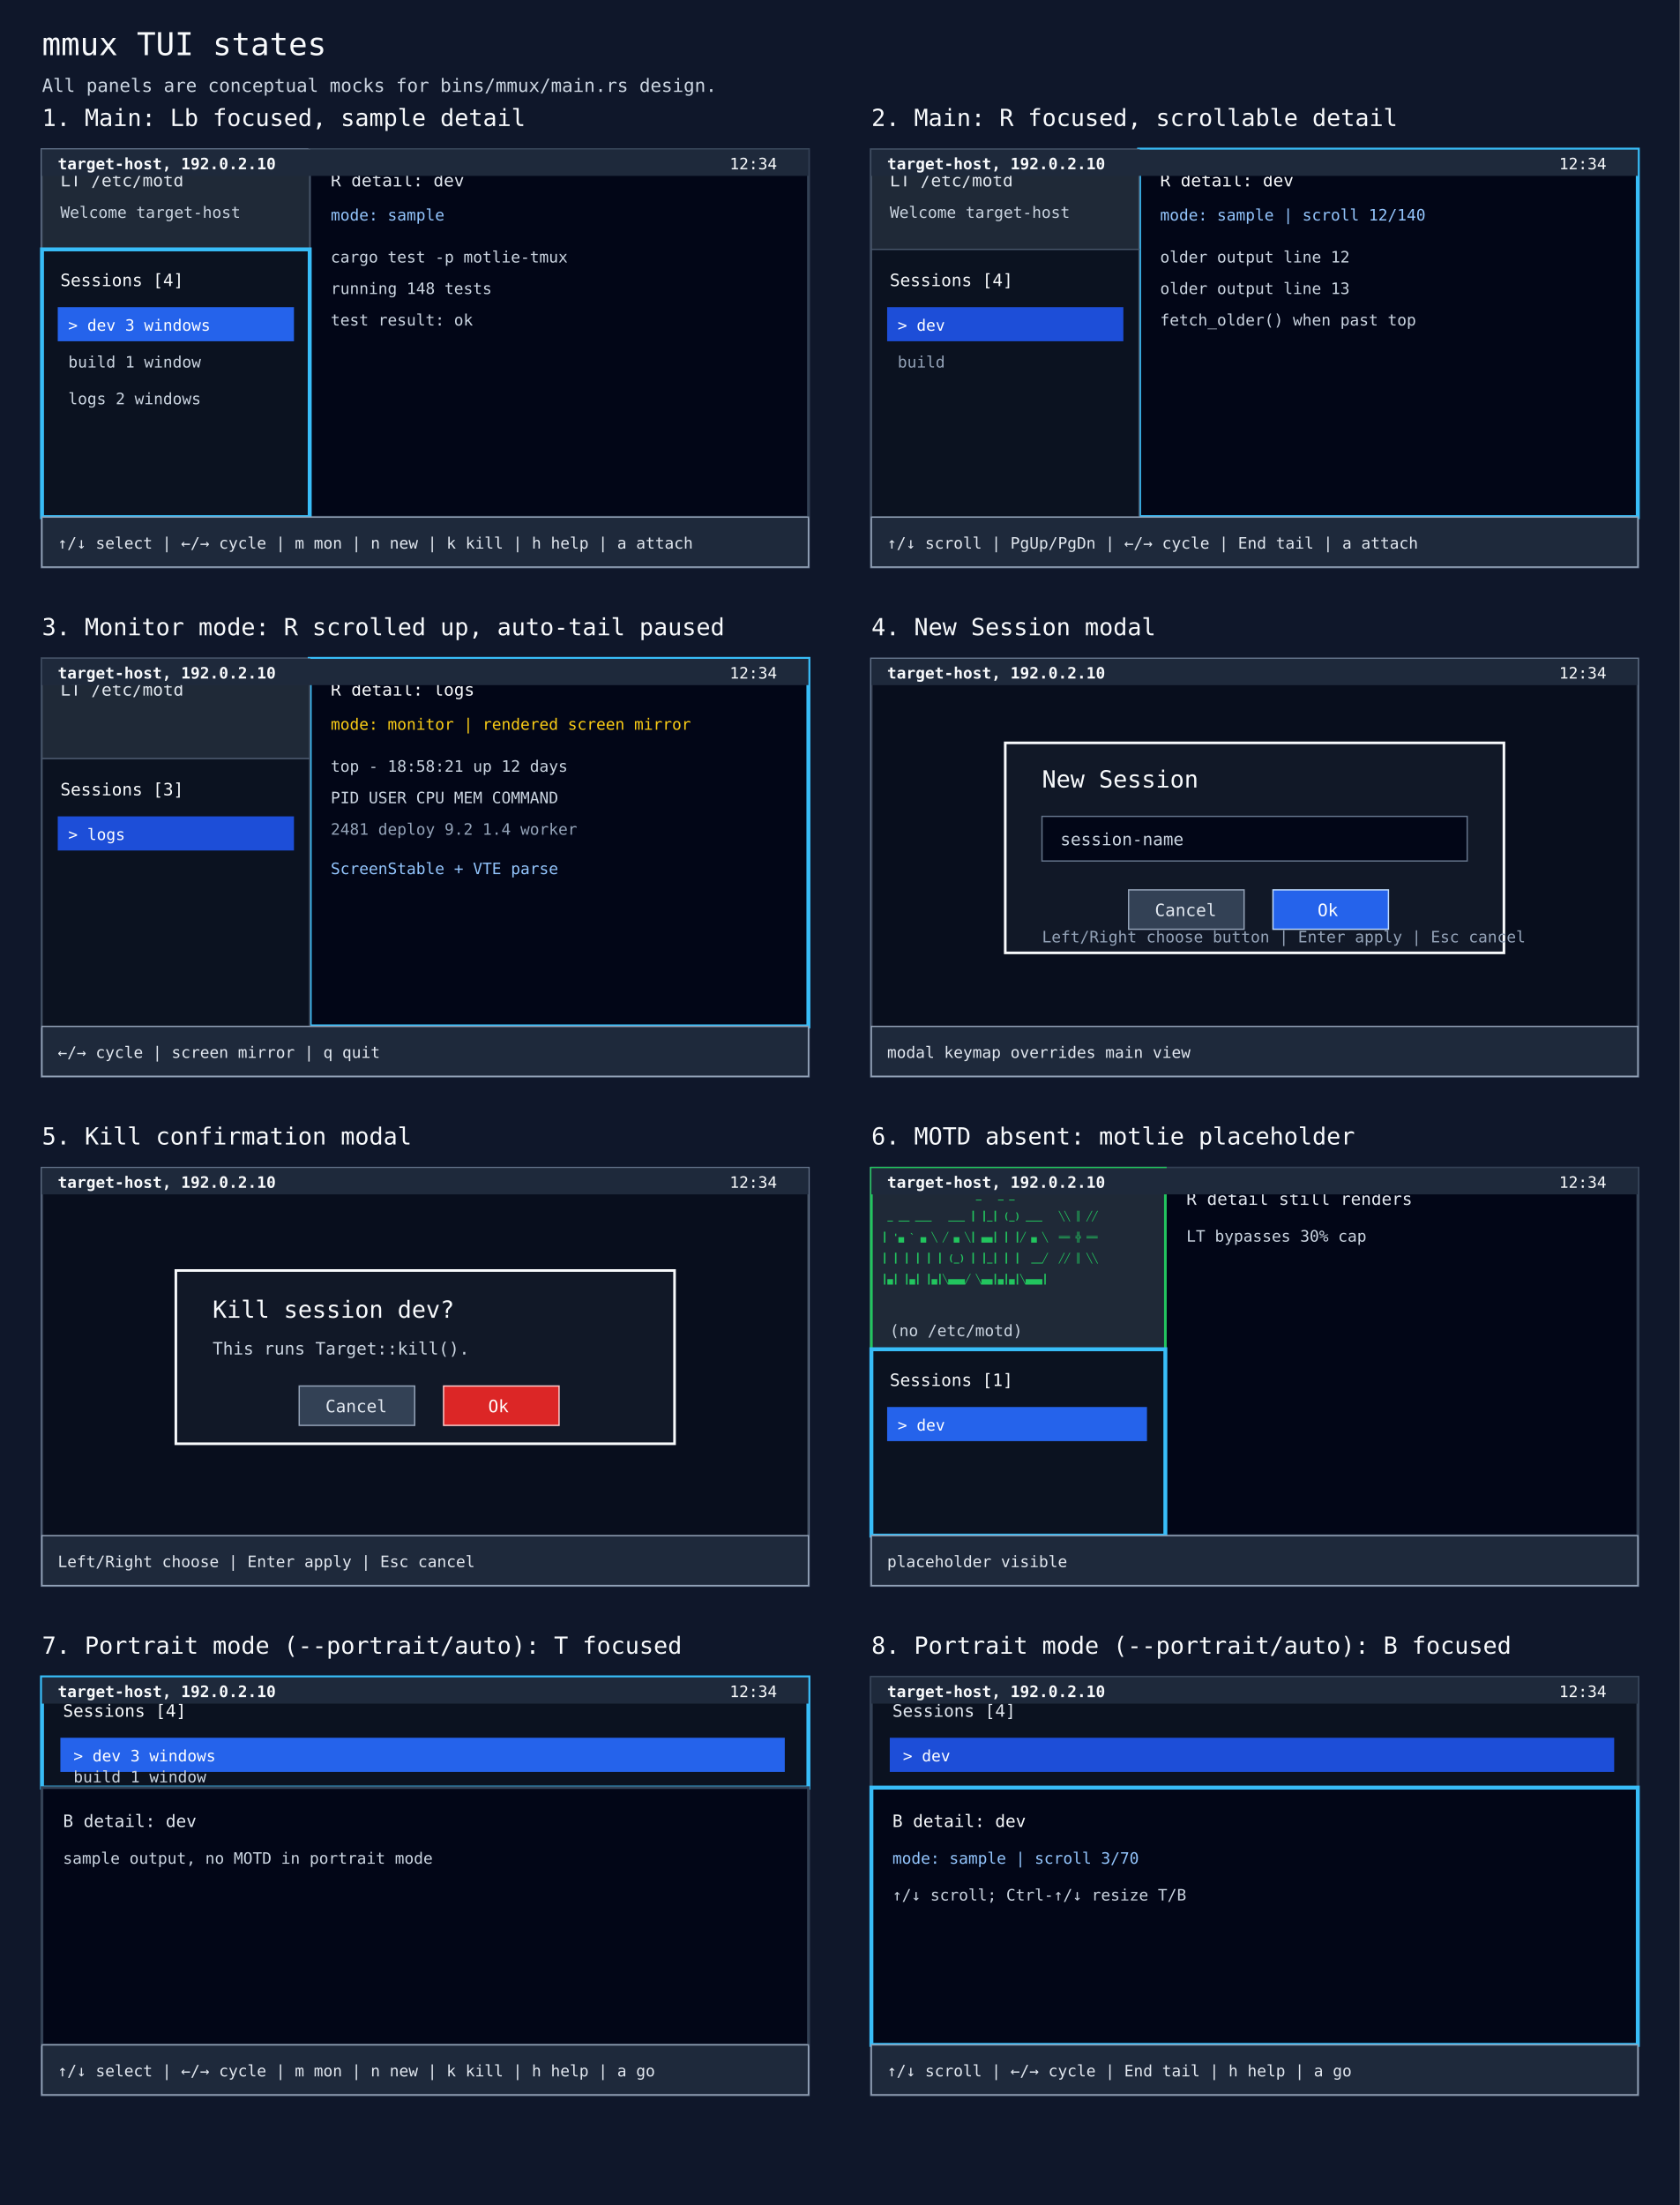
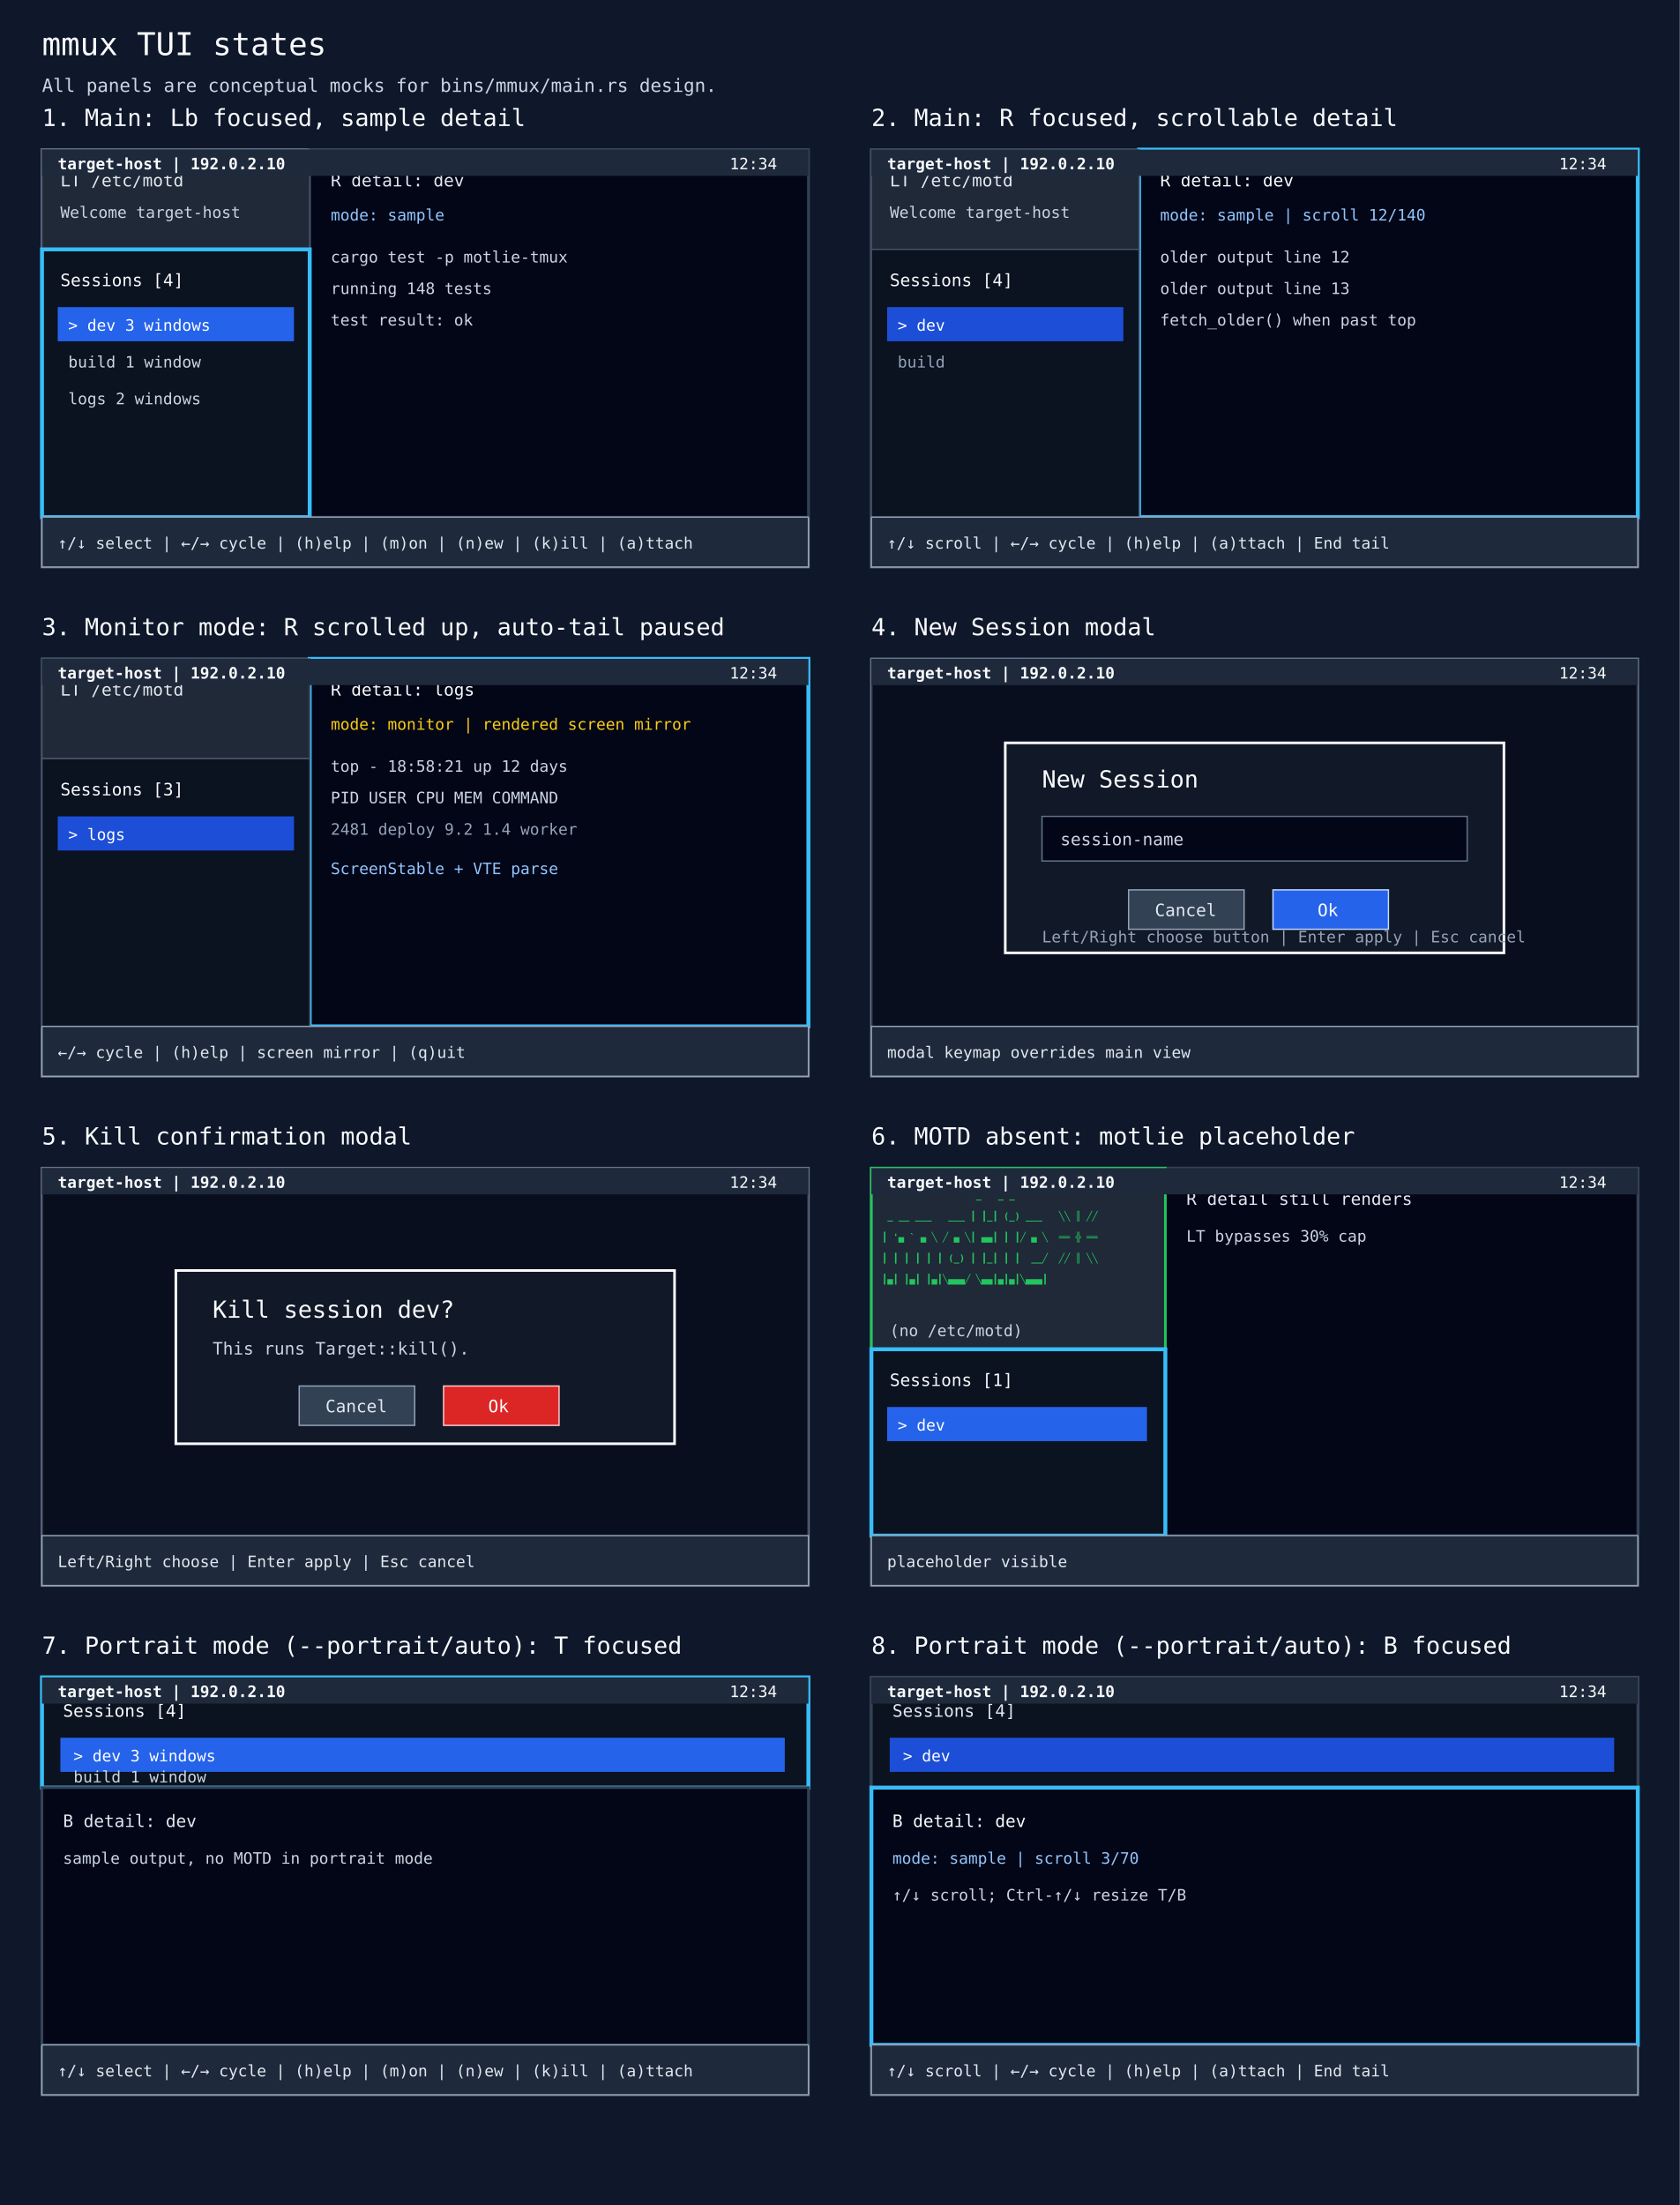
<svg xmlns="http://www.w3.org/2000/svg" width="1280" height="1680" viewBox="0 0 1280 1680" role="img" aria-label="mmux TUI design mock with eight selector states">
  <rect x="0" y="0" width="1280" height="1680" fill="#0f172a" />
  <text x="32" y="42" fill="#f8fafc" font-family="monospace" font-size="24">mmux TUI states</text>
  <text x="32" y="70" fill="#cbd5e1" font-family="monospace" font-size="14">All panels are conceptual mocks for bins/mmux/main.rs design.</text>
  <g transform="translate(32 96)">
    <text x="0" y="0" fill="#f8fafc" font-family="monospace" font-size="18">1. Main: Lb focused, sample detail</text>
    <rect x="0" y="18" width="584" height="318" fill="#020617" stroke="#64748b" stroke-width="2" />
    <rect x="0" y="18" width="204" height="280" fill="#111827" stroke="#64748b" stroke-width="2" />
    <rect x="204" y="18" width="380" height="280" fill="#020617" stroke="#334155" stroke-width="2" />
    <rect x="0" y="18" width="204" height="76" fill="#1f2937" stroke="#475569" stroke-width="1" />
    <rect x="0" y="94" width="204" height="204" fill="#0b1220" stroke="#38bdf8" stroke-width="3" />
    <text x="14" y="46" fill="#e2e8f0" font-family="monospace" font-size="13">LT /etc/motd</text>
    <text x="14" y="70" fill="#cbd5e1" font-family="monospace" font-size="12">Welcome target-host</text>
    <text x="14" y="122" fill="#f8fafc" font-family="monospace" font-size="13">Sessions [4]</text>
    <rect x="12" y="138" width="180" height="26" fill="#2563eb" />
    <text x="20" y="156" fill="#ffffff" font-family="monospace" font-size="12">&gt; dev      3 windows</text>
    <text x="20" y="184" fill="#cbd5e1" font-family="monospace" font-size="12">  build    1 window</text>
    <text x="20" y="212" fill="#cbd5e1" font-family="monospace" font-size="12">  logs     2 windows</text>
    <text x="220" y="46" fill="#e2e8f0" font-family="monospace" font-size="13">R detail: dev</text>
    <text x="220" y="72" fill="#93c5fd" font-family="monospace" font-size="12">mode: sample</text>
    <text x="220" y="104" fill="#cbd5e1" font-family="monospace" font-size="12">cargo test -p motlie-tmux</text>
    <text x="220" y="128" fill="#cbd5e1" font-family="monospace" font-size="12">running 148 tests</text>
    <text x="220" y="152" fill="#cbd5e1" font-family="monospace" font-size="12">test result: ok</text>
    <rect x="0" y="298" width="584" height="38" fill="#1e293b" stroke="#94a3b8" stroke-width="1" />
-     <text x="12" y="322" fill="#e2e8f0" font-family="monospace" font-size="12">↑/↓ select | ←/→ cycle | m mon | n new | k kill | h help | a attach</text>
+     <text x="12" y="322" fill="#e2e8f0" font-family="monospace" font-size="12">↑/↓ select | ←/→ cycle | (h)elp | (m)on | (n)ew | (k)ill | (a)ttach</text>
    <rect x="0" y="18" width="584" height="20" fill="#1e293b" />
-     <text x="12" y="33" fill="#f8fafc" font-family="monospace" font-size="12" font-weight="700">target-host, 192.0.2.10</text>
+     <text x="12" y="33" fill="#f8fafc" font-family="monospace" font-size="12" font-weight="700">target-host | 192.0.2.10</text>
    <text x="524" y="33" fill="#f8fafc" font-family="monospace" font-size="12">12:34</text>
  </g>
  <g transform="translate(664 96)">
    <text x="0" y="0" fill="#f8fafc" font-family="monospace" font-size="18">2. Main: R focused, scrollable detail</text>
    <rect x="0" y="18" width="584" height="318" fill="#020617" stroke="#64748b" stroke-width="2" />
    <rect x="0" y="18" width="204" height="280" fill="#111827" stroke="#334155" stroke-width="2" />
    <rect x="204" y="18" width="380" height="280" fill="#020617" stroke="#38bdf8" stroke-width="3" />
    <rect x="0" y="18" width="204" height="76" fill="#1f2937" stroke="#475569" stroke-width="1" />
    <rect x="0" y="94" width="204" height="204" fill="#0b1220" stroke="#475569" stroke-width="1" />
    <text x="14" y="46" fill="#e2e8f0" font-family="monospace" font-size="13">LT /etc/motd</text>
    <text x="14" y="70" fill="#cbd5e1" font-family="monospace" font-size="12">Welcome target-host</text>
    <text x="14" y="122" fill="#f8fafc" font-family="monospace" font-size="13">Sessions [4]</text>
    <rect x="12" y="138" width="180" height="26" fill="#1d4ed8" />
    <text x="20" y="156" fill="#ffffff" font-family="monospace" font-size="12">&gt; dev</text>
    <text x="20" y="184" fill="#94a3b8" font-family="monospace" font-size="12">  build</text>
    <text x="220" y="46" fill="#f8fafc" font-family="monospace" font-size="13">R detail: dev</text>
    <text x="220" y="72" fill="#93c5fd" font-family="monospace" font-size="12">mode: sample | scroll 12/140</text>
    <text x="220" y="104" fill="#cbd5e1" font-family="monospace" font-size="12">older output line 12</text>
    <text x="220" y="128" fill="#cbd5e1" font-family="monospace" font-size="12">older output line 13</text>
    <text x="220" y="152" fill="#cbd5e1" font-family="monospace" font-size="12">fetch_older() when past top</text>
    <rect x="0" y="298" width="584" height="38" fill="#1e293b" stroke="#94a3b8" stroke-width="1" />
-     <text x="12" y="322" fill="#e2e8f0" font-family="monospace" font-size="12">↑/↓ scroll | PgUp/PgDn | ←/→ cycle | End tail | a attach</text>
+     <text x="12" y="322" fill="#e2e8f0" font-family="monospace" font-size="12">↑/↓ scroll | ←/→ cycle | (h)elp | (a)ttach | End tail</text>
    <rect x="0" y="18" width="584" height="20" fill="#1e293b" />
-     <text x="12" y="33" fill="#f8fafc" font-family="monospace" font-size="12" font-weight="700">target-host, 192.0.2.10</text>
+     <text x="12" y="33" fill="#f8fafc" font-family="monospace" font-size="12" font-weight="700">target-host | 192.0.2.10</text>
    <text x="524" y="33" fill="#f8fafc" font-family="monospace" font-size="12">12:34</text>
  </g>
  <g transform="translate(32 484)">
    <text x="0" y="0" fill="#f8fafc" font-family="monospace" font-size="18">3. Monitor mode: R scrolled up, auto-tail paused</text>
    <rect x="0" y="18" width="584" height="318" fill="#020617" stroke="#64748b" stroke-width="2" />
    <rect x="0" y="18" width="204" height="280" fill="#111827" stroke="#334155" stroke-width="2" />
    <rect x="204" y="18" width="380" height="280" fill="#020617" stroke="#38bdf8" stroke-width="3" />
    <rect x="0" y="18" width="204" height="76" fill="#1f2937" stroke="#475569" stroke-width="1" />
    <rect x="0" y="94" width="204" height="204" fill="#0b1220" stroke="#475569" stroke-width="1" />
    <text x="14" y="46" fill="#e2e8f0" font-family="monospace" font-size="13">LT /etc/motd</text>
    <text x="14" y="122" fill="#f8fafc" font-family="monospace" font-size="13">Sessions [3]</text>
    <rect x="12" y="138" width="180" height="26" fill="#1d4ed8" />
    <text x="20" y="156" fill="#ffffff" font-family="monospace" font-size="12">&gt; logs</text>
    <text x="220" y="46" fill="#f8fafc" font-family="monospace" font-size="13">R detail: logs</text>
    <text x="220" y="72" fill="#facc15" font-family="monospace" font-size="12">mode: monitor | rendered screen mirror</text>
    <text x="220" y="104" fill="#cbd5e1" font-family="monospace" font-size="12">top - 18:58:21 up 12 days</text>
    <text x="220" y="128" fill="#cbd5e1" font-family="monospace" font-size="12">PID USER      CPU  MEM COMMAND</text>
    <text x="220" y="152" fill="#94a3b8" font-family="monospace" font-size="12">2481 deploy   9.2  1.4 worker</text>
    <text x="220" y="182" fill="#93c5fd" font-family="monospace" font-size="12">ScreenStable + VTE parse</text>
    <rect x="0" y="298" width="584" height="38" fill="#1e293b" stroke="#94a3b8" stroke-width="1" />
-     <text x="12" y="322" fill="#e2e8f0" font-family="monospace" font-size="12">←/→ cycle | screen mirror | q quit</text>
+     <text x="12" y="322" fill="#e2e8f0" font-family="monospace" font-size="12">←/→ cycle | (h)elp | screen mirror | (q)uit</text>
    <rect x="0" y="18" width="584" height="20" fill="#1e293b" />
-     <text x="12" y="33" fill="#f8fafc" font-family="monospace" font-size="12" font-weight="700">target-host, 192.0.2.10</text>
+     <text x="12" y="33" fill="#f8fafc" font-family="monospace" font-size="12" font-weight="700">target-host | 192.0.2.10</text>
    <text x="524" y="33" fill="#f8fafc" font-family="monospace" font-size="12">12:34</text>
  </g>
  <g transform="translate(664 484)">
    <text x="0" y="0" fill="#f8fafc" font-family="monospace" font-size="18">4. New Session modal</text>
    <rect x="0" y="18" width="584" height="318" fill="#020617" stroke="#64748b" stroke-width="2" />
    <rect x="0" y="18" width="584" height="280" fill="#0b1220" opacity="0.65" />
    <rect x="102" y="82" width="380" height="160" fill="#111827" stroke="#f8fafc" stroke-width="2" />
    <text x="130" y="116" fill="#f8fafc" font-family="monospace" font-size="18">New Session</text>
    <rect x="130" y="138" width="324" height="34" fill="#020617" stroke="#64748b" stroke-width="1" />
    <text x="144" y="160" fill="#cbd5e1" font-family="monospace" font-size="13">session-name</text>
    <rect x="196" y="194" width="88" height="30" fill="#334155" stroke="#94a3b8" />
    <text x="216" y="214" fill="#e2e8f0" font-family="monospace" font-size="13">Cancel</text>
    <rect x="306" y="194" width="88" height="30" fill="#2563eb" stroke="#bfdbfe" />
    <text x="340" y="214" fill="#ffffff" font-family="monospace" font-size="13">Ok</text>
    <text x="130" y="234" fill="#94a3b8" font-family="monospace" font-size="12">Left/Right choose button | Enter apply | Esc cancel</text>
    <rect x="0" y="298" width="584" height="38" fill="#1e293b" stroke="#94a3b8" stroke-width="1" />
    <text x="12" y="322" fill="#e2e8f0" font-family="monospace" font-size="12">modal keymap overrides main view</text>
    <rect x="0" y="18" width="584" height="20" fill="#1e293b" />
-     <text x="12" y="33" fill="#f8fafc" font-family="monospace" font-size="12" font-weight="700">target-host, 192.0.2.10</text>
+     <text x="12" y="33" fill="#f8fafc" font-family="monospace" font-size="12" font-weight="700">target-host | 192.0.2.10</text>
    <text x="524" y="33" fill="#f8fafc" font-family="monospace" font-size="12">12:34</text>
  </g>
  <g transform="translate(32 872)">
    <text x="0" y="0" fill="#f8fafc" font-family="monospace" font-size="18">5. Kill confirmation modal</text>
    <rect x="0" y="18" width="584" height="318" fill="#020617" stroke="#64748b" stroke-width="2" />
    <rect x="0" y="18" width="584" height="280" fill="#0b1220" opacity="0.65" />
    <rect x="102" y="96" width="380" height="132" fill="#111827" stroke="#f8fafc" stroke-width="2" />
    <text x="130" y="132" fill="#f8fafc" font-family="monospace" font-size="18">Kill session dev?</text>
    <text x="130" y="160" fill="#cbd5e1" font-family="monospace" font-size="13">This runs Target::kill().</text>
    <rect x="196" y="184" width="88" height="30" fill="#334155" stroke="#94a3b8" />
    <text x="216" y="204" fill="#e2e8f0" font-family="monospace" font-size="13">Cancel</text>
    <rect x="306" y="184" width="88" height="30" fill="#dc2626" stroke="#fecaca" />
    <text x="340" y="204" fill="#ffffff" font-family="monospace" font-size="13">Ok</text>
    <rect x="0" y="298" width="584" height="38" fill="#1e293b" stroke="#94a3b8" stroke-width="1" />
    <text x="12" y="322" fill="#e2e8f0" font-family="monospace" font-size="12">Left/Right choose | Enter apply | Esc cancel</text>
    <rect x="0" y="18" width="584" height="20" fill="#1e293b" />
-     <text x="12" y="33" fill="#f8fafc" font-family="monospace" font-size="12" font-weight="700">target-host, 192.0.2.10</text>
+     <text x="12" y="33" fill="#f8fafc" font-family="monospace" font-size="12" font-weight="700">target-host | 192.0.2.10</text>
    <text x="524" y="33" fill="#f8fafc" font-family="monospace" font-size="12">12:34</text>
  </g>
  <g transform="translate(664 872)">
    <text x="0" y="0" fill="#f8fafc" font-family="monospace" font-size="18">6. MOTD absent: motlie placeholder</text>
    <rect x="0" y="18" width="584" height="318" fill="#020617" stroke="#64748b" stroke-width="2" />
    <rect x="0" y="18" width="224" height="280" fill="#111827" stroke="#64748b" stroke-width="2" />
    <rect x="224" y="18" width="360" height="280" fill="#020617" stroke="#334155" stroke-width="2" />
    <rect x="0" y="18" width="224" height="138" fill="#1f2937" stroke="#22c55e" stroke-width="2" />
    <rect x="0" y="156" width="224" height="142" fill="#0b1220" stroke="#38bdf8" stroke-width="3" />
    <text x="8" y="41" fill="#22c55e" font-family="monospace" font-size="7" font-weight="700" xml:space="preserve">                 _   _ _</text>
    <text x="8" y="57" fill="#22c55e" font-family="monospace" font-size="7" font-weight="700" xml:space="preserve"> _ __ ___   ___ ┃ ┃_┃ (_) ___   ╲╲ ║ ╱╱</text>
    <text x="8" y="73" fill="#22c55e" font-family="monospace" font-size="7" font-weight="700" xml:space="preserve">┃ '▄ ` ▄ ╲ ╱ ▄ ╲┃ ▄▄┃ ┃ ┃╱ ▄ ╲  ══ ╬ ══</text>
    <text x="8" y="89" fill="#22c55e" font-family="monospace" font-size="7" font-weight="700" xml:space="preserve">┃ ┃ ┃ ┃ ┃ ┃ (_) ┃ ┃_┃ ┃ ┃  __╱  ╱╱ ║ ╲╲</text>
    <text x="8" y="105" fill="#22c55e" font-family="monospace" font-size="7" font-weight="700" xml:space="preserve">┃▄┃ ┃▄┃ ┃▄┃╲▄▄▄╱ ╲▄▄┃▄┃▄┃╲▄▄▄┃</text>
    <text x="14" y="146" fill="#cbd5e1" font-family="monospace" font-size="12">(no /etc/motd)</text>
    <text x="14" y="184" fill="#f8fafc" font-family="monospace" font-size="13">Sessions [1]</text>
    <rect x="12" y="200" width="198" height="26" fill="#2563eb" />
    <text x="20" y="218" fill="#ffffff" font-family="monospace" font-size="12">&gt; dev</text>
    <text x="240" y="46" fill="#e2e8f0" font-family="monospace" font-size="13">R detail still renders</text>
    <text x="240" y="74" fill="#cbd5e1" font-family="monospace" font-size="12">LT bypasses 30% cap</text>
    <rect x="0" y="298" width="584" height="38" fill="#1e293b" stroke="#94a3b8" stroke-width="1" />
    <text x="12" y="322" fill="#e2e8f0" font-family="monospace" font-size="12">placeholder visible</text>
    <rect x="0" y="18" width="584" height="20" fill="#1e293b" />
-     <text x="12" y="33" fill="#f8fafc" font-family="monospace" font-size="12" font-weight="700">target-host, 192.0.2.10</text>
+     <text x="12" y="33" fill="#f8fafc" font-family="monospace" font-size="12" font-weight="700">target-host | 192.0.2.10</text>
    <text x="524" y="33" fill="#f8fafc" font-family="monospace" font-size="12">12:34</text>
  </g>
  <g transform="translate(32 1260)">
    <text x="0" y="0" fill="#f8fafc" font-family="monospace" font-size="18">7. Portrait mode (--portrait/auto): T focused</text>
    <rect x="0" y="18" width="584" height="318" fill="#020617" stroke="#64748b" stroke-width="2" />
    <rect x="0" y="18" width="584" height="84" fill="#0b1220" stroke="#38bdf8" stroke-width="3" />
    <rect x="0" y="102" width="584" height="196" fill="#020617" stroke="#334155" stroke-width="2" />
    <text x="16" y="48" fill="#f8fafc" font-family="monospace" font-size="13">Sessions [4]</text>
    <rect x="14" y="64" width="552" height="26" fill="#2563eb" />
    <text x="24" y="82" fill="#ffffff" font-family="monospace" font-size="12">&gt; dev      3 windows</text>
    <text x="24" y="98" fill="#cbd5e1" font-family="monospace" font-size="12">  build    1 window</text>
    <text x="16" y="132" fill="#e2e8f0" font-family="monospace" font-size="13">B detail: dev</text>
    <text x="16" y="160" fill="#cbd5e1" font-family="monospace" font-size="12">sample output, no MOTD in portrait mode</text>
    <rect x="0" y="298" width="584" height="38" fill="#1e293b" stroke="#94a3b8" stroke-width="1" />
-     <text x="12" y="322" fill="#e2e8f0" font-family="monospace" font-size="12">↑/↓ select | ←/→ cycle | m mon | n new | k kill | h help | a go</text>
+     <text x="12" y="322" fill="#e2e8f0" font-family="monospace" font-size="12">↑/↓ select | ←/→ cycle | (h)elp | (m)on | (n)ew | (k)ill | (a)ttach</text>
    <rect x="0" y="18" width="584" height="20" fill="#1e293b" />
-     <text x="12" y="33" fill="#f8fafc" font-family="monospace" font-size="12" font-weight="700">target-host, 192.0.2.10</text>
+     <text x="12" y="33" fill="#f8fafc" font-family="monospace" font-size="12" font-weight="700">target-host | 192.0.2.10</text>
    <text x="524" y="33" fill="#f8fafc" font-family="monospace" font-size="12">12:34</text>
  </g>
  <g transform="translate(664 1260)">
    <text x="0" y="0" fill="#f8fafc" font-family="monospace" font-size="18">8. Portrait mode (--portrait/auto): B focused</text>
    <rect x="0" y="18" width="584" height="318" fill="#020617" stroke="#64748b" stroke-width="2" />
    <rect x="0" y="18" width="584" height="84" fill="#0b1220" stroke="#334155" stroke-width="2" />
    <rect x="0" y="102" width="584" height="196" fill="#020617" stroke="#38bdf8" stroke-width="3" />
    <text x="16" y="48" fill="#e2e8f0" font-family="monospace" font-size="13">Sessions [4]</text>
    <rect x="14" y="64" width="552" height="26" fill="#1d4ed8" />
    <text x="24" y="82" fill="#ffffff" font-family="monospace" font-size="12">&gt; dev</text>
    <text x="16" y="132" fill="#f8fafc" font-family="monospace" font-size="13">B detail: dev</text>
    <text x="16" y="160" fill="#93c5fd" font-family="monospace" font-size="12">mode: sample | scroll 3/70</text>
    <text x="16" y="188" fill="#cbd5e1" font-family="monospace" font-size="12">↑/↓ scroll; Ctrl-↑/↓ resize T/B</text>
    <rect x="0" y="298" width="584" height="38" fill="#1e293b" stroke="#94a3b8" stroke-width="1" />
-     <text x="12" y="322" fill="#e2e8f0" font-family="monospace" font-size="12">↑/↓ scroll | ←/→ cycle | End tail | h help | a go</text>
+     <text x="12" y="322" fill="#e2e8f0" font-family="monospace" font-size="12">↑/↓ scroll | ←/→ cycle | (h)elp | (a)ttach | End tail</text>
    <rect x="0" y="18" width="584" height="20" fill="#1e293b" />
-     <text x="12" y="33" fill="#f8fafc" font-family="monospace" font-size="12" font-weight="700">target-host, 192.0.2.10</text>
+     <text x="12" y="33" fill="#f8fafc" font-family="monospace" font-size="12" font-weight="700">target-host | 192.0.2.10</text>
    <text x="524" y="33" fill="#f8fafc" font-family="monospace" font-size="12">12:34</text>
  </g>
</svg>
